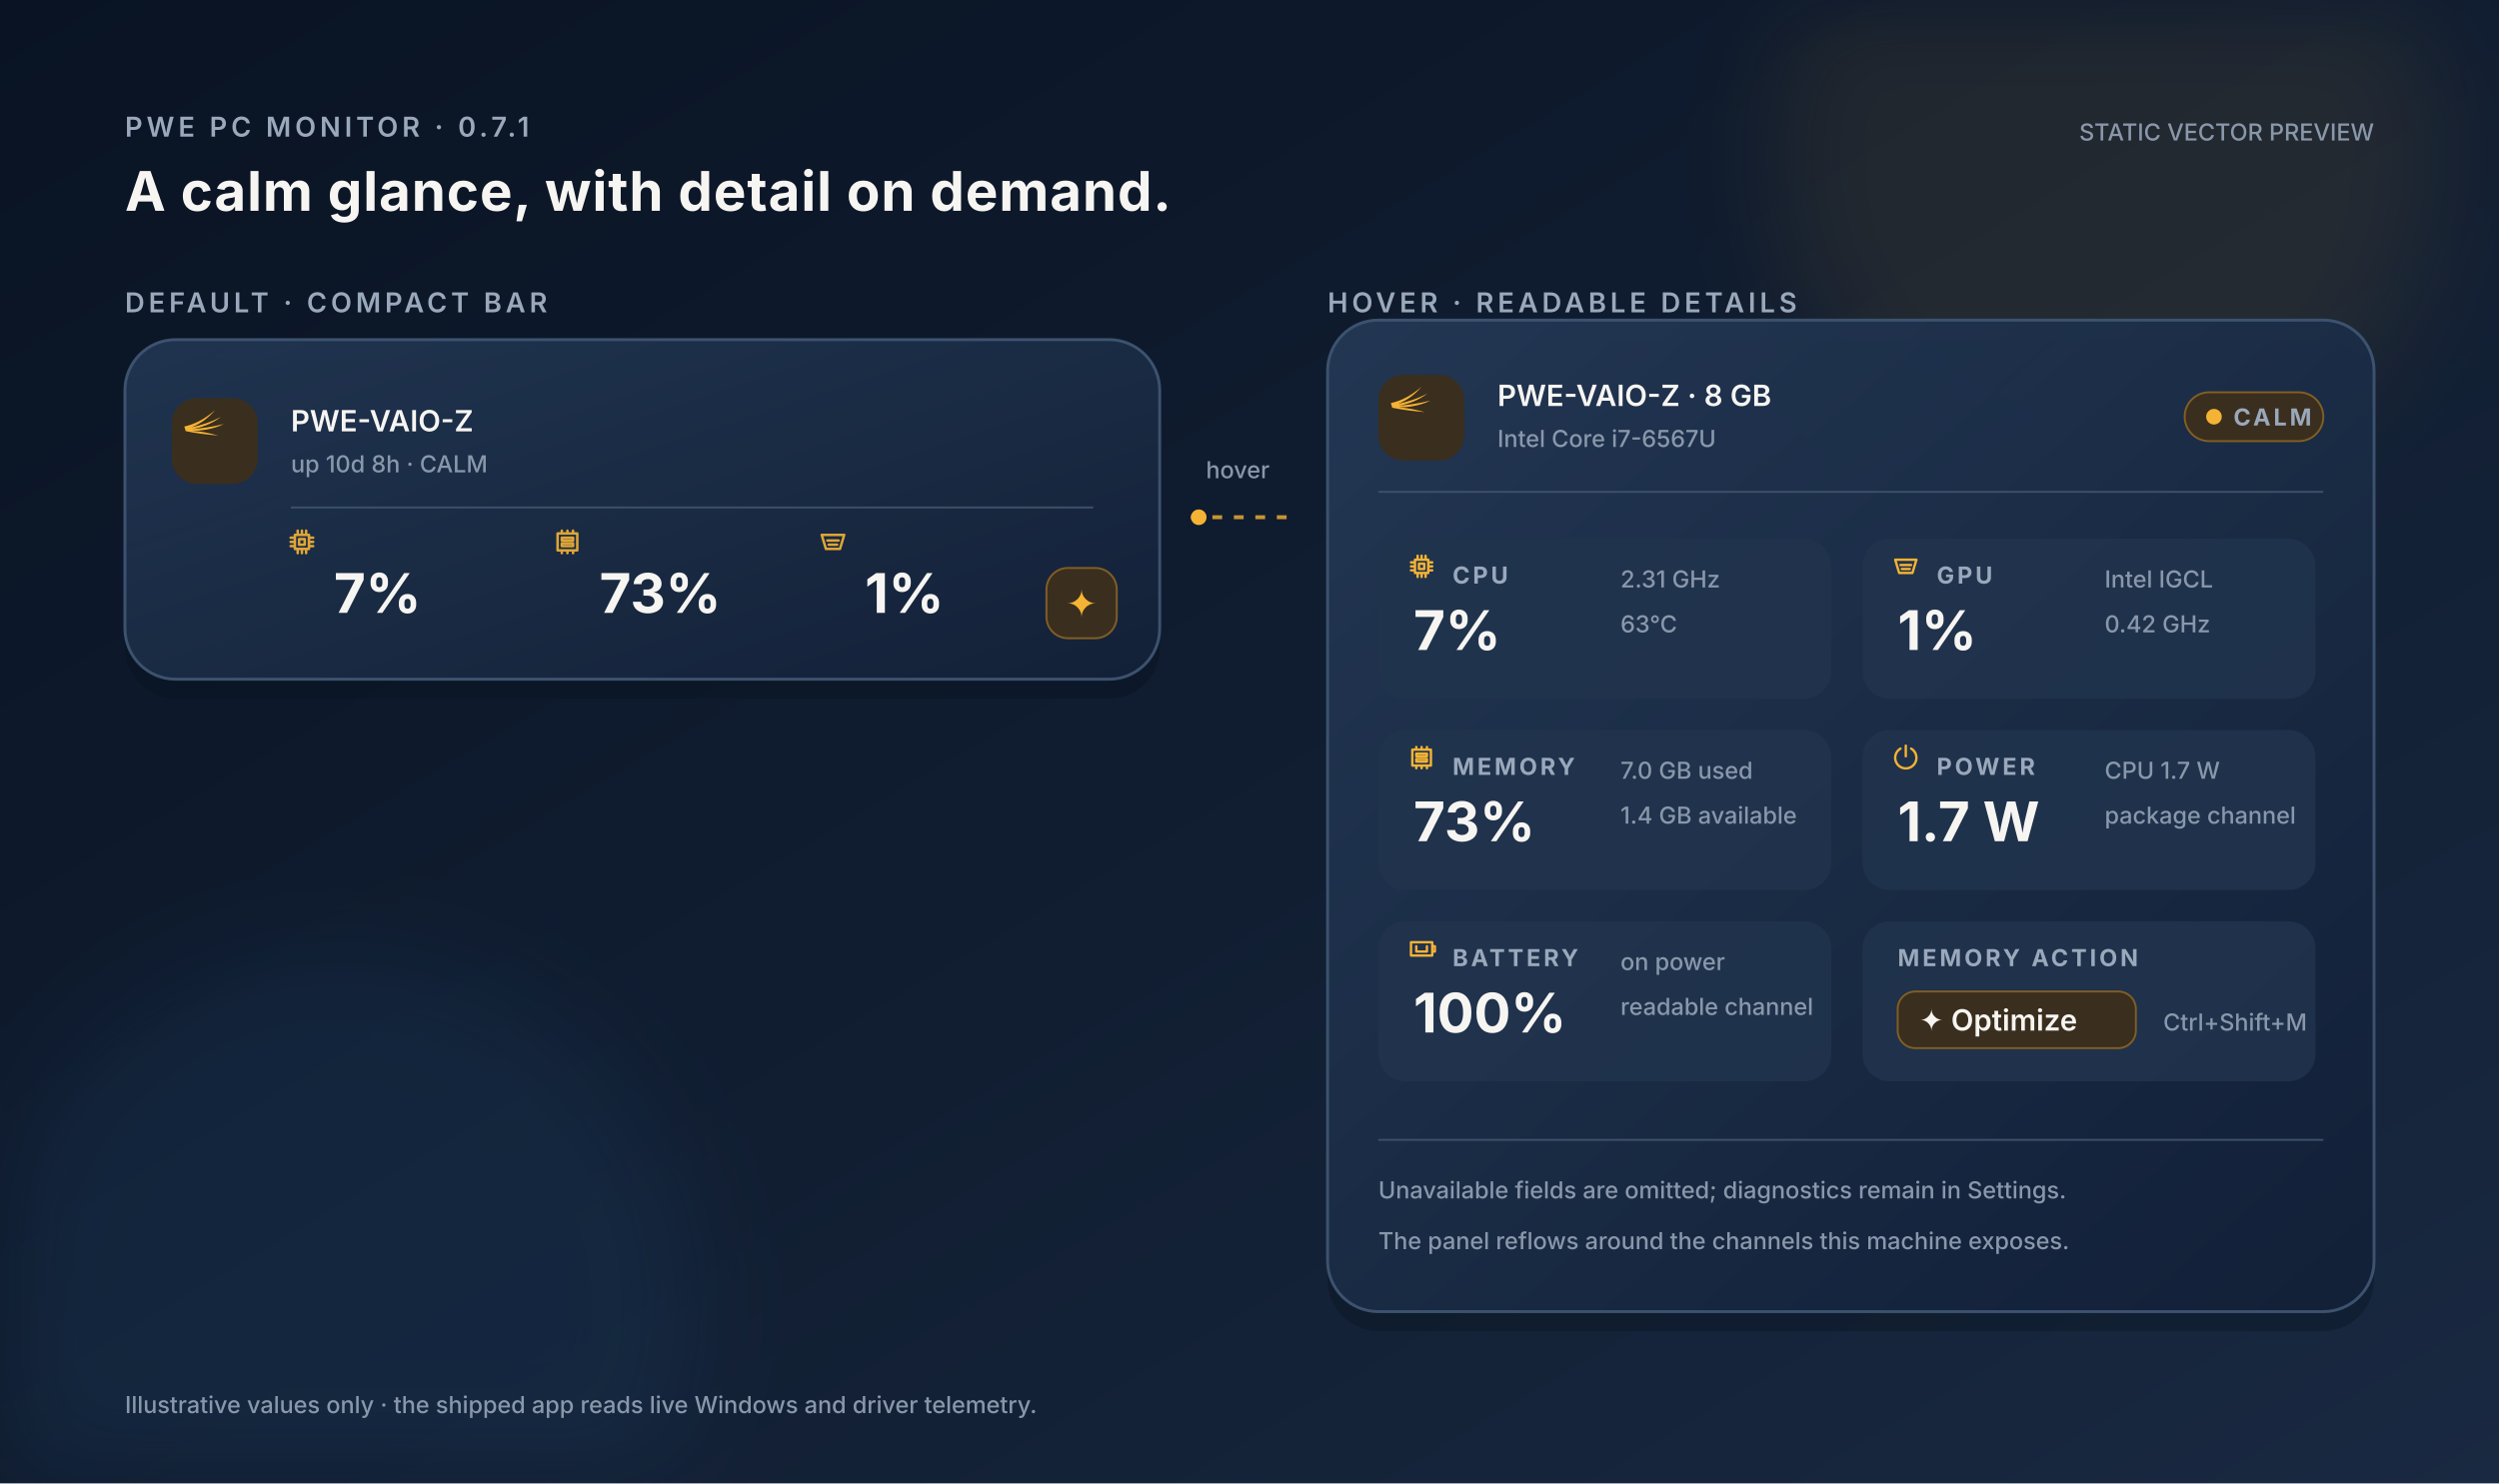
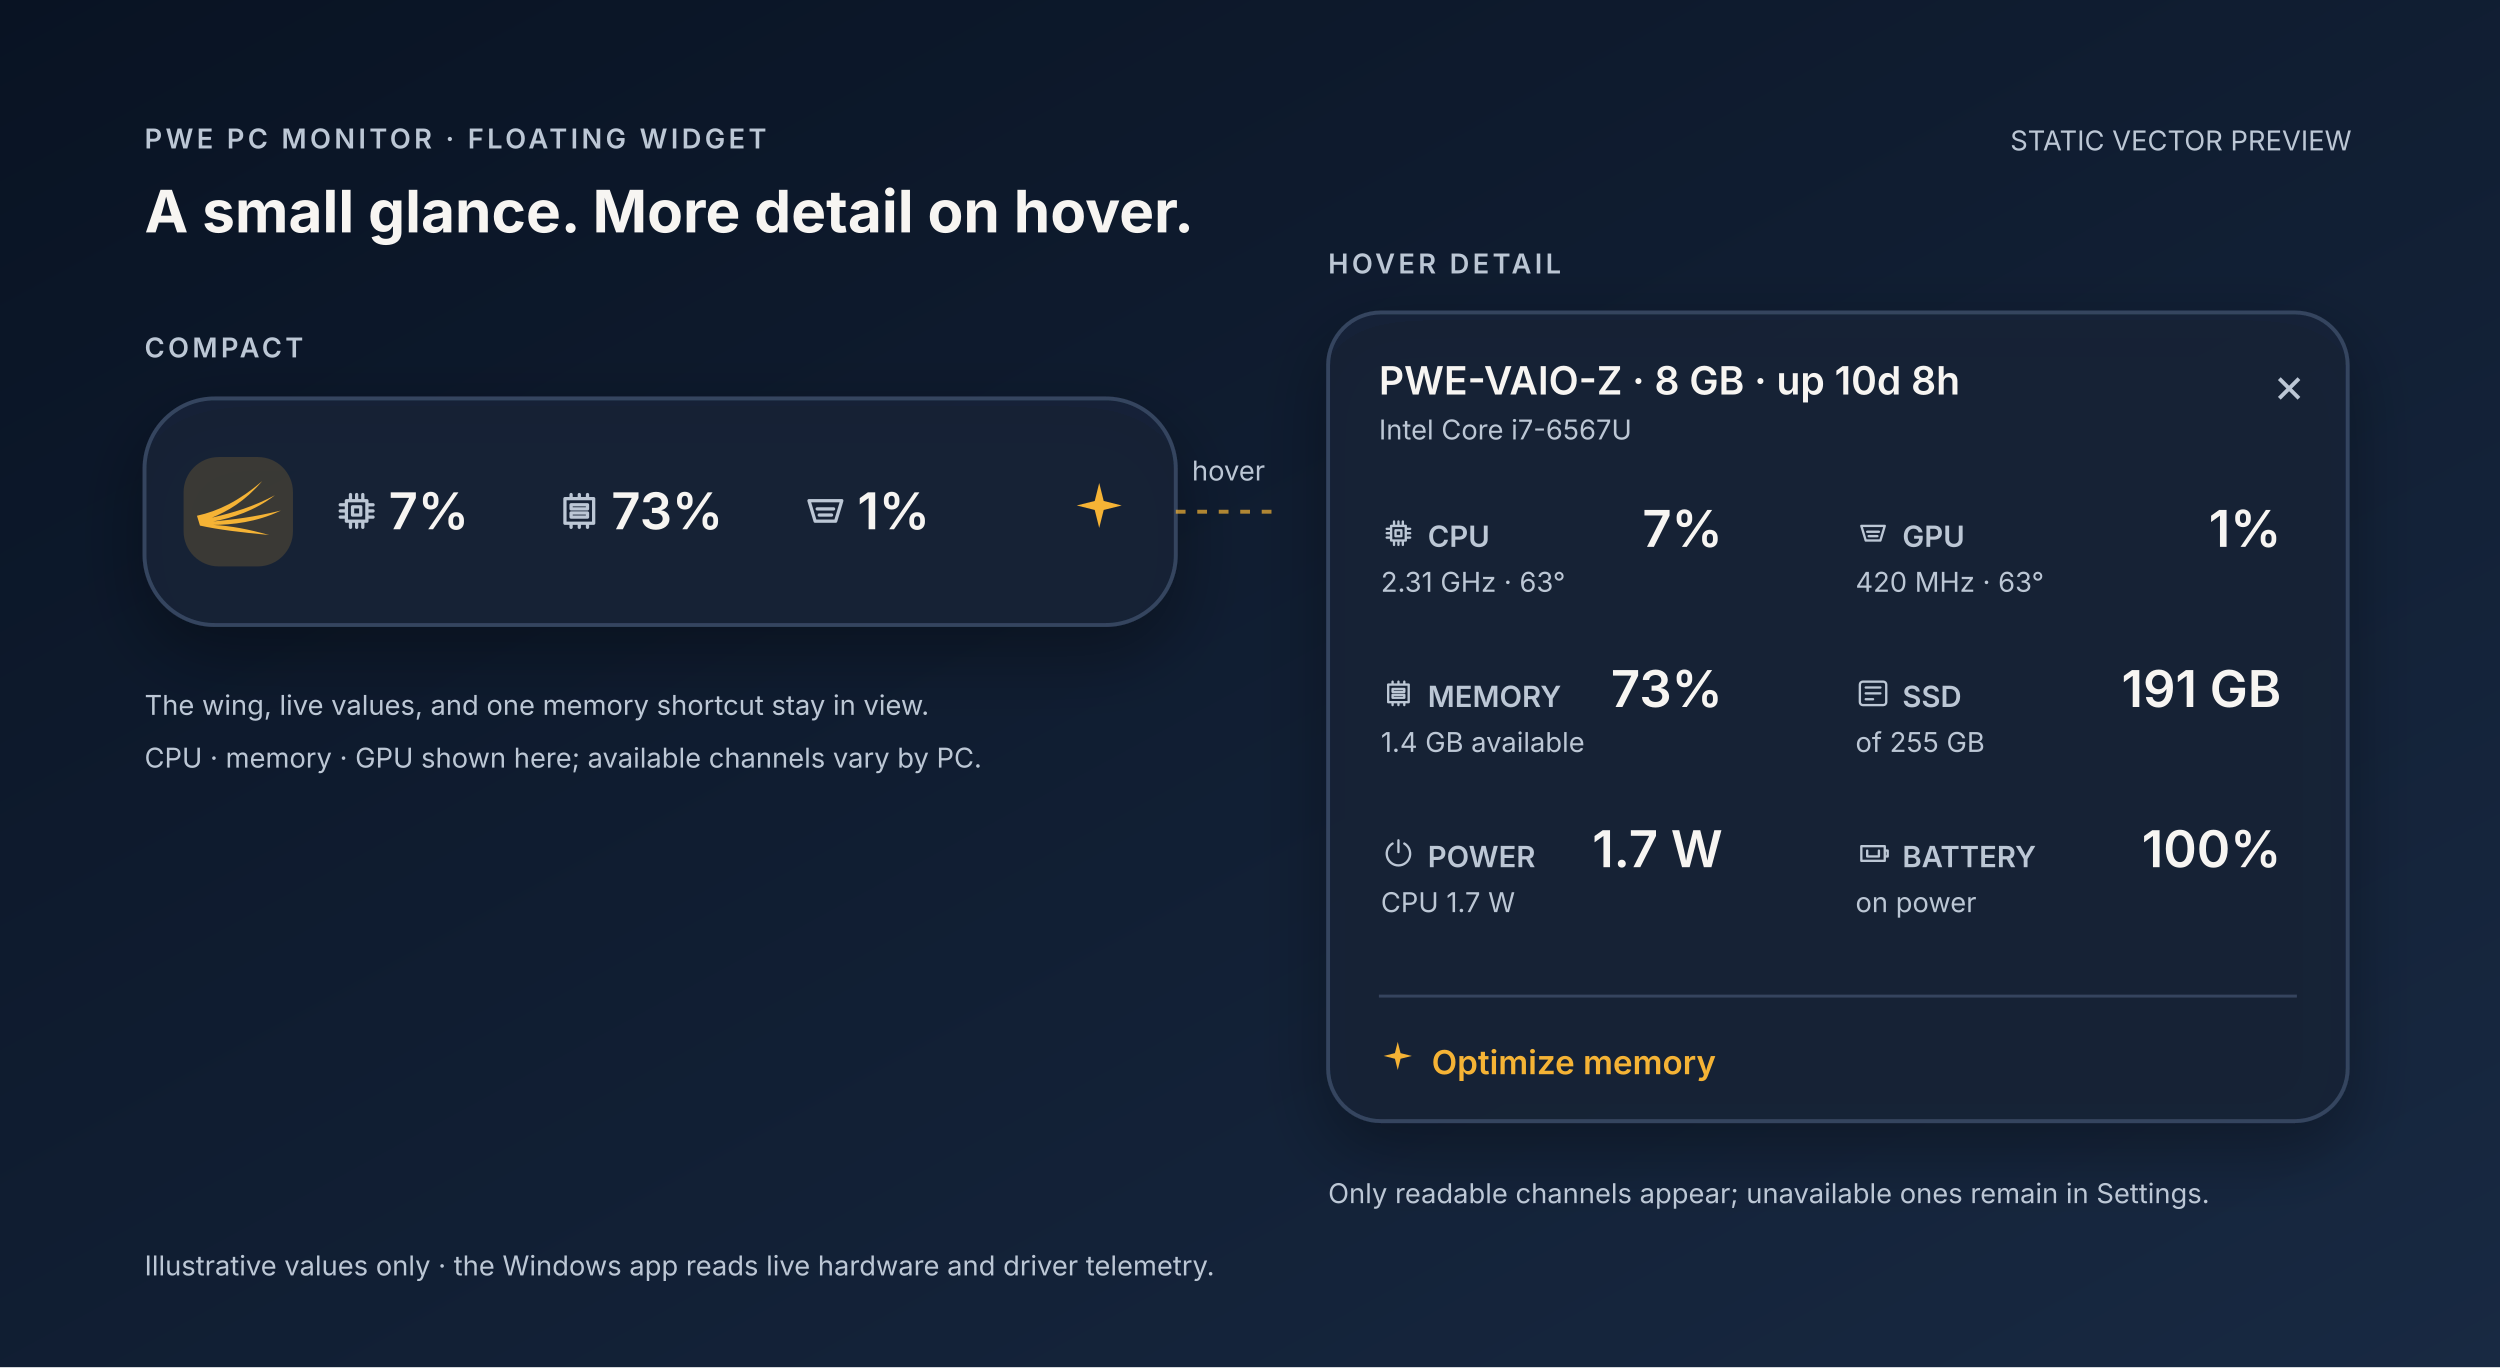
- <svg xmlns="http://www.w3.org/2000/svg" width="1280" height="760" viewBox="0 0 1280 760" role="img" aria-labelledby="title desc">
+ <svg xmlns="http://www.w3.org/2000/svg" width="1280" height="700" viewBox="0 0 1280 700" role="img" aria-labelledby="title desc">
  <defs>
    <linearGradient id="background" x1="0" y1="0" x2="1" y2="1">
      <stop offset="0" stop-color="#091323" />
-       <stop offset="0.55" stop-color="#111E32" />
-       <stop offset="1" stop-color="#192941" />
+       <stop offset="1" stop-color="#182942" />
    </linearGradient>
-     <linearGradient id="compactSurface" x1="0" y1="0" x2="1" y2="1">
-       <stop offset="0" stop-color="#213652" stop-opacity="0.94" />
-       <stop offset="1" stop-color="#142239" stop-opacity="0.9" />
-     </linearGradient>
-     <linearGradient id="detailSurface" x1="0" y1="0" x2="0.9" y2="1">
-       <stop offset="0" stop-color="#233855" stop-opacity="0.95" />
-       <stop offset="1" stop-color="#132139" stop-opacity="0.92" />
-     </linearGradient>
-     <linearGradient id="meter" x1="0" y1="0" x2="1" y2="0">
-       <stop offset="0" stop-color="#F5B335" />
-       <stop offset="1" stop-color="#FFD76A" />
-     </linearGradient>
-     <filter id="softGlow" x="-30%" y="-30%" width="160%" height="160%">
-       <feGaussianBlur stdDeviation="26" />
+     <filter id="shadow" x="-30%" y="-30%" width="160%" height="180%">
+       <feDropShadow dx="0" dy="14" stdDeviation="18" flood-color="#030811" flood-opacity=".35" />
    </filter>
    <g id="wing">
      <path d="M12 258 C168 224 318 151 489 5 C358 157 236 225 121 272 C283 234 419 194 582 108 C437 221 270 275 130 300 C282 285 420 270 626 220 C447 307 265 324 132 325 C266 333 386 356 540 399 C337 380 170 360 34 330 L12 258 Z" fill="#F5B335" />
    </g>
-     <g id="cpuIcon" fill="none" stroke="#F5B335" stroke-width="1.8" stroke-linecap="round" stroke-linejoin="round">
+     <g id="cpu" fill="none" stroke="#BCC7D5" stroke-width="1.6" stroke-linecap="round" stroke-linejoin="round">
      <path d="M7 7h10v10H7zM10 10h4v4h-4zM4 9h3M4 12h3M4 15h3M17 9h3M17 12h3M17 15h3M9 4v3M12 4v3M15 4v3M9 17v3M12 17v3M15 17v3" />
    </g>
-     <g id="memoryIcon" fill="none" stroke="#F5B335" stroke-width="1.8" stroke-linecap="round" stroke-linejoin="round">
+     <g id="memory" fill="none" stroke="#BCC7D5" stroke-width="1.6" stroke-linecap="round" stroke-linejoin="round">
      <path d="M5 6h14v12H5zM8 9h8v2H8zM8 13h8v2H8zM8 4v2M12 4v2M16 4v2M8 18v2M12 18v2M16 18v2" />
    </g>
-     <g id="gpuIcon" fill="none" stroke="#F5B335" stroke-width="1.8" stroke-linecap="round" stroke-linejoin="round">
+     <g id="gpu" fill="none" stroke="#BCC7D5" stroke-width="1.6" stroke-linecap="round" stroke-linejoin="round">
      <path d="M4 7h16l-3 10H7zM8 11h8M9 14h6" />
    </g>
-     <g id="powerIcon" fill="none" stroke="#F5B335" stroke-width="1.8" stroke-linecap="round" stroke-linejoin="round">
+     <g id="storage" fill="none" stroke="#BCC7D5" stroke-width="1.6" stroke-linecap="round" stroke-linejoin="round">
+       <path d="M5 4h14a2 2 0 0 1 2 2v12a2 2 0 0 1-2 2H5a2 2 0 0 1-2-2V6a2 2 0 0 1 2-2zM7 8h10M7 12h10M7 16h5" />
+     </g>
+     <g id="power" fill="none" stroke="#BCC7D5" stroke-width="1.6" stroke-linecap="round" stroke-linejoin="round">
      <path d="M12 3v8M8 5.2a8 8 0 1 0 8 0" />
    </g>
-     <g id="fanIcon" fill="none" stroke="#F5B335" stroke-width="1.8" stroke-linecap="round" stroke-linejoin="round">
-       <path d="M12 9.5C9 7 7 8 8.1 10.3c1.3 2.5 3.1 1.6 3.9-.8M14.5 12c2.5-3 1.5-5-0.8-3.9-2.5 1.3-1.6 3.1.8 3.9M12 14.5c3 2.5 5 1.5 3.9-.8-1.3-2.5-3.1-1.6-3.9.8M12 10a2 2 0 1 0 0 4 2 2 0 1 0 0-4" />
-     </g>
-     <g id="batteryIcon" fill="none" stroke="#F5B335" stroke-width="1.8" stroke-linecap="round" stroke-linejoin="round">
+     <g id="battery" fill="none" stroke="#BCC7D5" stroke-width="1.6" stroke-linecap="round" stroke-linejoin="round">
      <path d="M4 7h16v10H4zM20 10h2v4h-2M8 10v4h8v-4" />
    </g>
-     <g id="storageIcon" fill="none" stroke="#F5B335" stroke-width="1.8" stroke-linecap="round" stroke-linejoin="round">
-       <path d="M5 4h14a2 2 0 0 1 2 2v12a2 2 0 0 1-2 2H5a2 2 0 0 1-2-2V6a2 2 0 0 1 2-2zM7 8h10M7 12h10M7 16h5" />
+     <g id="sparkle" fill="#F5B335">
+       <path d="M12 2l2 8 8 2-8 2-2 8-2-8-8-2 8-2z" />
    </g>
    <style>
-       .eyebrow { font: 600 14px Inter, "Segoe UI", sans-serif; letter-spacing: 2px; fill: #9AA8BB; }
-       .title { font: 700 28px Inter, "Segoe UI", sans-serif; letter-spacing: .5px; fill: #F7F5F2; }
-       .body { font: 500 16px Inter, "Segoe UI", sans-serif; fill: #C9D1DC; }
-       .label { font: 700 12px Inter, "Segoe UI", sans-serif; letter-spacing: 1.5px; fill: #9AA8BB; }
-       .value { font: 650 28px Inter, "Segoe UI", sans-serif; fill: #F7F5F2; }
-       .smallValue { font: 600 15px Inter, "Segoe UI", sans-serif; fill: #F7F5F2; }
-       .muted { font: 500 12px Inter, "Segoe UI", sans-serif; fill: #8997AA; }
+       .eyebrow { font-family: Inter, "Segoe UI", sans-serif; font-size: 14px; font-weight: 600; letter-spacing: 1.7px; fill: #BCC7D5; }
+       .title { font-family: Inter, "Segoe UI", sans-serif; font-size: 30px; font-weight: 700; fill: #F7F5F2; }
+       .label { font-family: Inter, "Segoe UI", sans-serif; font-size: 15px; font-weight: 600; fill: #BCC7D5; }
+       .value { font-family: Inter, "Segoe UI", sans-serif; font-size: 26px; font-weight: 600; fill: #F7F5F2; }
+       .muted { font-family: Inter, "Segoe UI", sans-serif; font-size: 14px; font-weight: 400; fill: #BCC7D5; }
    </style>
  </defs>
-   <rect width="1280" height="760" fill="url(#background)" />
-   <circle cx="1080" cy="80" r="170" fill="#F5B335" opacity="0.08" filter="url(#softGlow)" />
-   <circle cx="175" cy="670" r="180" fill="#2D6B9E" opacity="0.12" filter="url(#softGlow)" />
-   <text x="64" y="70" class="eyebrow">PWE PC MONITOR · 0.7.1</text>
-   <text x="64" y="108" class="title">A calm glance, with detail on demand.</text>
-   <text x="1216" y="72" text-anchor="end" class="muted">STATIC VECTOR PREVIEW</text>
-   <text x="64" y="160" class="eyebrow">DEFAULT · COMPACT BAR</text>
-   <rect x="64" y="184" width="530" height="174" rx="26" fill="#07101E" opacity="0.35" />
-   <rect x="64" y="174" width="530" height="174" rx="26" fill="url(#compactSurface)" stroke="#3C526E" stroke-width="1.5" />
-   <rect x="88" y="204" width="44" height="44" rx="13" fill="#3A2E1E" />
-   <use href="#wing" transform="translate(94 210) scale(.033)" />
-   <text x="149" y="221" class="smallValue">PWE-VAIO-Z</text>
-   <text x="149" y="242" class="muted">up 10d 8h · CALM</text>
-   <line x1="149" y1="260" x2="560" y2="260" stroke="#3D5069" stroke-width="1" />
-   <use href="#cpuIcon" transform="translate(146 269) scale(.72)" opacity=".9" />
-   <text x="171" y="314" class="value">7%</text>
-   <use href="#memoryIcon" transform="translate(282 269) scale(.72)" opacity=".9" />
-   <text x="307" y="314" class="value">73%</text>
-   <use href="#gpuIcon" transform="translate(418 269) scale(.72)" opacity=".9" />
-   <text x="443" y="314" class="value">1%</text>
-   <rect x="536" y="291" width="36" height="36" rx="11" fill="#3A2E1E" stroke="#805E25" />
-   <text x="554" y="316" text-anchor="middle" font-size="19" font-family="Inter, Segoe UI, sans-serif" fill="#F5B335">✦</text>
-   <path d="M610 265 C634 265 642 265 661 265" fill="none" stroke="#F5B335" stroke-width="2" stroke-dasharray="5 6" opacity="0.8" />
-   <circle cx="614" cy="265" r="4" fill="#F5B335" />
-   <text x="634" y="245" text-anchor="middle" class="muted">hover</text>
-   <text x="680" y="160" class="eyebrow">HOVER · READABLE DETAILS</text>
-   <rect x="680" y="174" width="536" height="508" rx="26" fill="#07101E" opacity="0.35" />
-   <rect x="680" y="164" width="536" height="508" rx="26" fill="url(#detailSurface)" stroke="#3C526E" stroke-width="1.5" />
-   <rect x="706" y="192" width="44" height="44" rx="13" fill="#3A2E1E" />
-   <use href="#wing" transform="translate(712 198) scale(.033)" />
-   <text x="767" y="208" class="smallValue">PWE-VAIO-Z · 8 GB</text>
-   <text x="767" y="229" class="muted">Intel Core i7-6567U</text>
-   <rect x="1119" y="201" width="71" height="25" rx="12.5" fill="#3A2E1E" stroke="#805E25" />
-   <circle cx="1134" cy="213.5" r="4" fill="#F5B335" />
-   <text x="1144" y="218" class="label" fill="#F5B335">CALM</text>
-   <line x1="706" y1="252" x2="1190" y2="252" stroke="#3D5069" stroke-width="1" />
-   <rect x="706" y="276" width="232" height="82" rx="14" fill="#20334D" opacity="0.86" />
-   <use href="#cpuIcon" transform="translate(720 282) scale(.68)" />
-   <text x="744" y="299" class="label">CPU</text>
-   <text x="724" y="333" class="value">7%</text>
-   <text x="830" y="301" class="muted">2.31 GHz</text>
-   <text x="830" y="324" class="muted">63°C</text>
-   <rect x="954" y="276" width="232" height="82" rx="14" fill="#20334D" opacity="0.86" />
-   <use href="#gpuIcon" transform="translate(968 282) scale(.68)" />
-   <text x="992" y="299" class="label">GPU</text>
-   <text x="972" y="333" class="value">1%</text>
-   <text x="1078" y="301" class="muted">Intel IGCL</text>
-   <text x="1078" y="324" class="muted">0.42 GHz</text>
-   <rect x="706" y="374" width="232" height="82" rx="14" fill="#20334D" opacity="0.86" />
-   <use href="#memoryIcon" transform="translate(720 380) scale(.68)" />
-   <text x="744" y="397" class="label">MEMORY</text>
-   <text x="724" y="431" class="value">73%</text>
-   <text x="830" y="399" class="muted">7.0 GB used</text>
-   <text x="830" y="422" class="muted">1.4 GB available</text>
-   <rect x="954" y="374" width="232" height="82" rx="14" fill="#20334D" opacity="0.86" />
-   <use href="#powerIcon" transform="translate(968 380) scale(.68)" />
-   <text x="992" y="397" class="label">POWER</text>
-   <text x="972" y="431" class="value">1.7 W</text>
-   <text x="1078" y="399" class="muted">CPU 1.7 W</text>
-   <text x="1078" y="422" class="muted">package channel</text>
-   <rect x="706" y="472" width="232" height="82" rx="14" fill="#20334D" opacity="0.86" />
-   <use href="#batteryIcon" transform="translate(720 478) scale(.68)" />
-   <text x="744" y="495" class="label">BATTERY</text>
-   <text x="724" y="529" class="value">100%</text>
-   <text x="830" y="497" class="muted">on power</text>
-   <text x="830" y="520" class="muted">readable channel</text>
-   <rect x="954" y="472" width="232" height="82" rx="14" fill="#20334D" opacity="0.86" />
-   <text x="972" y="495" class="label">MEMORY ACTION</text>
-   <rect x="972" y="508" width="122" height="29" rx="9" fill="#3A2E1E" stroke="#805E25" />
-   <text x="983" y="528" class="smallValue" fill="#F5B335">✦  Optimize</text>
-   <text x="1108" y="528" class="muted">Ctrl+Shift+M</text>
-   <line x1="706" y1="584" x2="1190" y2="584" stroke="#3D5069" stroke-width="1" />
-   <text x="706" y="614" class="muted">Unavailable fields are omitted; diagnostics remain in Settings.</text>
-   <text x="706" y="640" class="muted">The panel reflows around the channels this machine exposes.</text>
-   <text x="64" y="724" class="muted">Illustrative values only · the shipped app reads live Windows and driver telemetry.</text>
+   <rect width="1280" height="700" fill="url(#background)" />
+   <text x="74" y="76" class="eyebrow">PWE PC MONITOR · FLOATING WIDGET</text>
+   <text x="74" y="119" class="title">A small glance. More detail on hover.</text>
+   <text x="1204" y="77" text-anchor="end" class="muted">STATIC VECTOR PREVIEW</text>
+   <text x="74" y="183" class="eyebrow">COMPACT</text>
+   <rect x="74" y="204" width="528" height="116" rx="36" fill="#152239" fill-opacity=".94" stroke="#35445E" stroke-width="2" filter="url(#shadow)" />
+   <rect x="94" y="234" width="56" height="56" rx="18" fill="#F5B335" fill-opacity=".16" />
+   <use href="#wing" transform="translate(100 246) scale(.07)" />
+   <use href="#cpu" transform="translate(170 249) scale(1.05)" />
+   <text x="199" y="271" class="value">7%</text>
+   <use href="#memory" transform="translate(284 249) scale(1.05)" />
+   <text x="313" y="271" class="value">73%</text>
+   <use href="#gpu" transform="translate(410 249) scale(1.05)" />
+   <text x="439" y="271" class="value">1%</text>
+   <use href="#sparkle" transform="translate(549 245) scale(1.15)" />
+   <path d="M602 262h54" stroke="#F5B335" stroke-width="2" stroke-dasharray="5 6" opacity=".7" />
+   <text x="629" y="246" text-anchor="middle" class="muted">hover</text>
+   <text x="74" y="366" class="muted">The wing, live values, and one memory shortcut stay in view.</text>
+   <text x="74" y="393" class="muted">CPU · memory · GPU shown here; available channels vary by PC.</text>
+   <text x="680" y="140" class="eyebrow">HOVER DETAIL</text>
+   <rect x="680" y="160" width="522" height="414" rx="27" fill="#152239" fill-opacity=".94" stroke="#35445E" stroke-width="2" filter="url(#shadow)" />
+   <text x="706" y="202" font-family="Inter, Segoe UI, sans-serif" font-size="20" font-weight="600" fill="#F7F5F2">PWE-VAIO-Z · 8 GB · up 10d 8h</text>
+   <text x="706" y="225" class="muted">Intel Core i7-6567U</text>
+   <text x="1172" y="206" text-anchor="middle" font-family="Inter, Segoe UI, sans-serif" font-size="25" fill="#BCC7D5">×</text>
+   <use href="#cpu" transform="translate(707 264) scale(.75)" />
+   <text x="731" y="280" class="label">CPU</text>
+   <text x="882" y="280" text-anchor="end" class="value">7%</text>
+   <text x="707" y="303" class="muted">2.31 GHz · 63°</text>
+   <use href="#gpu" transform="translate(950 264) scale(.75)" />
+   <text x="974" y="280" class="label">GPU</text>
+   <text x="1168" y="280" text-anchor="end" class="value">1%</text>
+   <text x="950" y="303" class="muted">420 MHz · 63°</text>
+   <use href="#memory" transform="translate(707 346) scale(.75)" />
+   <text x="731" y="362" class="label">MEMORY</text>
+   <text x="882" y="362" text-anchor="end" class="value">73%</text>
+   <text x="707" y="385" class="muted">1.4 GB available</text>
+   <use href="#storage" transform="translate(950 346) scale(.75)" />
+   <text x="974" y="362" class="label">SSD</text>
+   <text x="1168" y="362" text-anchor="end" class="value">191 GB</text>
+   <text x="950" y="385" class="muted">of 255 GB</text>
+   <use href="#power" transform="translate(707 428) scale(.75)" />
+   <text x="731" y="444" class="label">POWER</text>
+   <text x="882" y="444" text-anchor="end" class="value">1.7 W</text>
+   <text x="707" y="467" class="muted">CPU 1.7 W</text>
+   <use href="#battery" transform="translate(950 428) scale(.75)" />
+   <text x="974" y="444" class="label">BATTERY</text>
+   <text x="1168" y="444" text-anchor="end" class="value">100%</text>
+   <text x="950" y="467" class="muted">on power</text>
+   <line x1="706" y1="510" x2="1176" y2="510" stroke="#35445E" stroke-width="1.5" />
+   <use href="#sparkle" transform="translate(707 532) scale(.72)" />
+   <text x="733" y="550" font-family="Inter, Segoe UI, sans-serif" font-size="17" font-weight="600" fill="#F5B335">Optimize memory</text>
+   <text x="680" y="616" class="muted">Only readable channels appear; unavailable ones remain in Settings.</text>
+   <text x="74" y="653" class="muted">Illustrative values only · the Windows app reads live hardware and driver telemetry.</text>
</svg>
